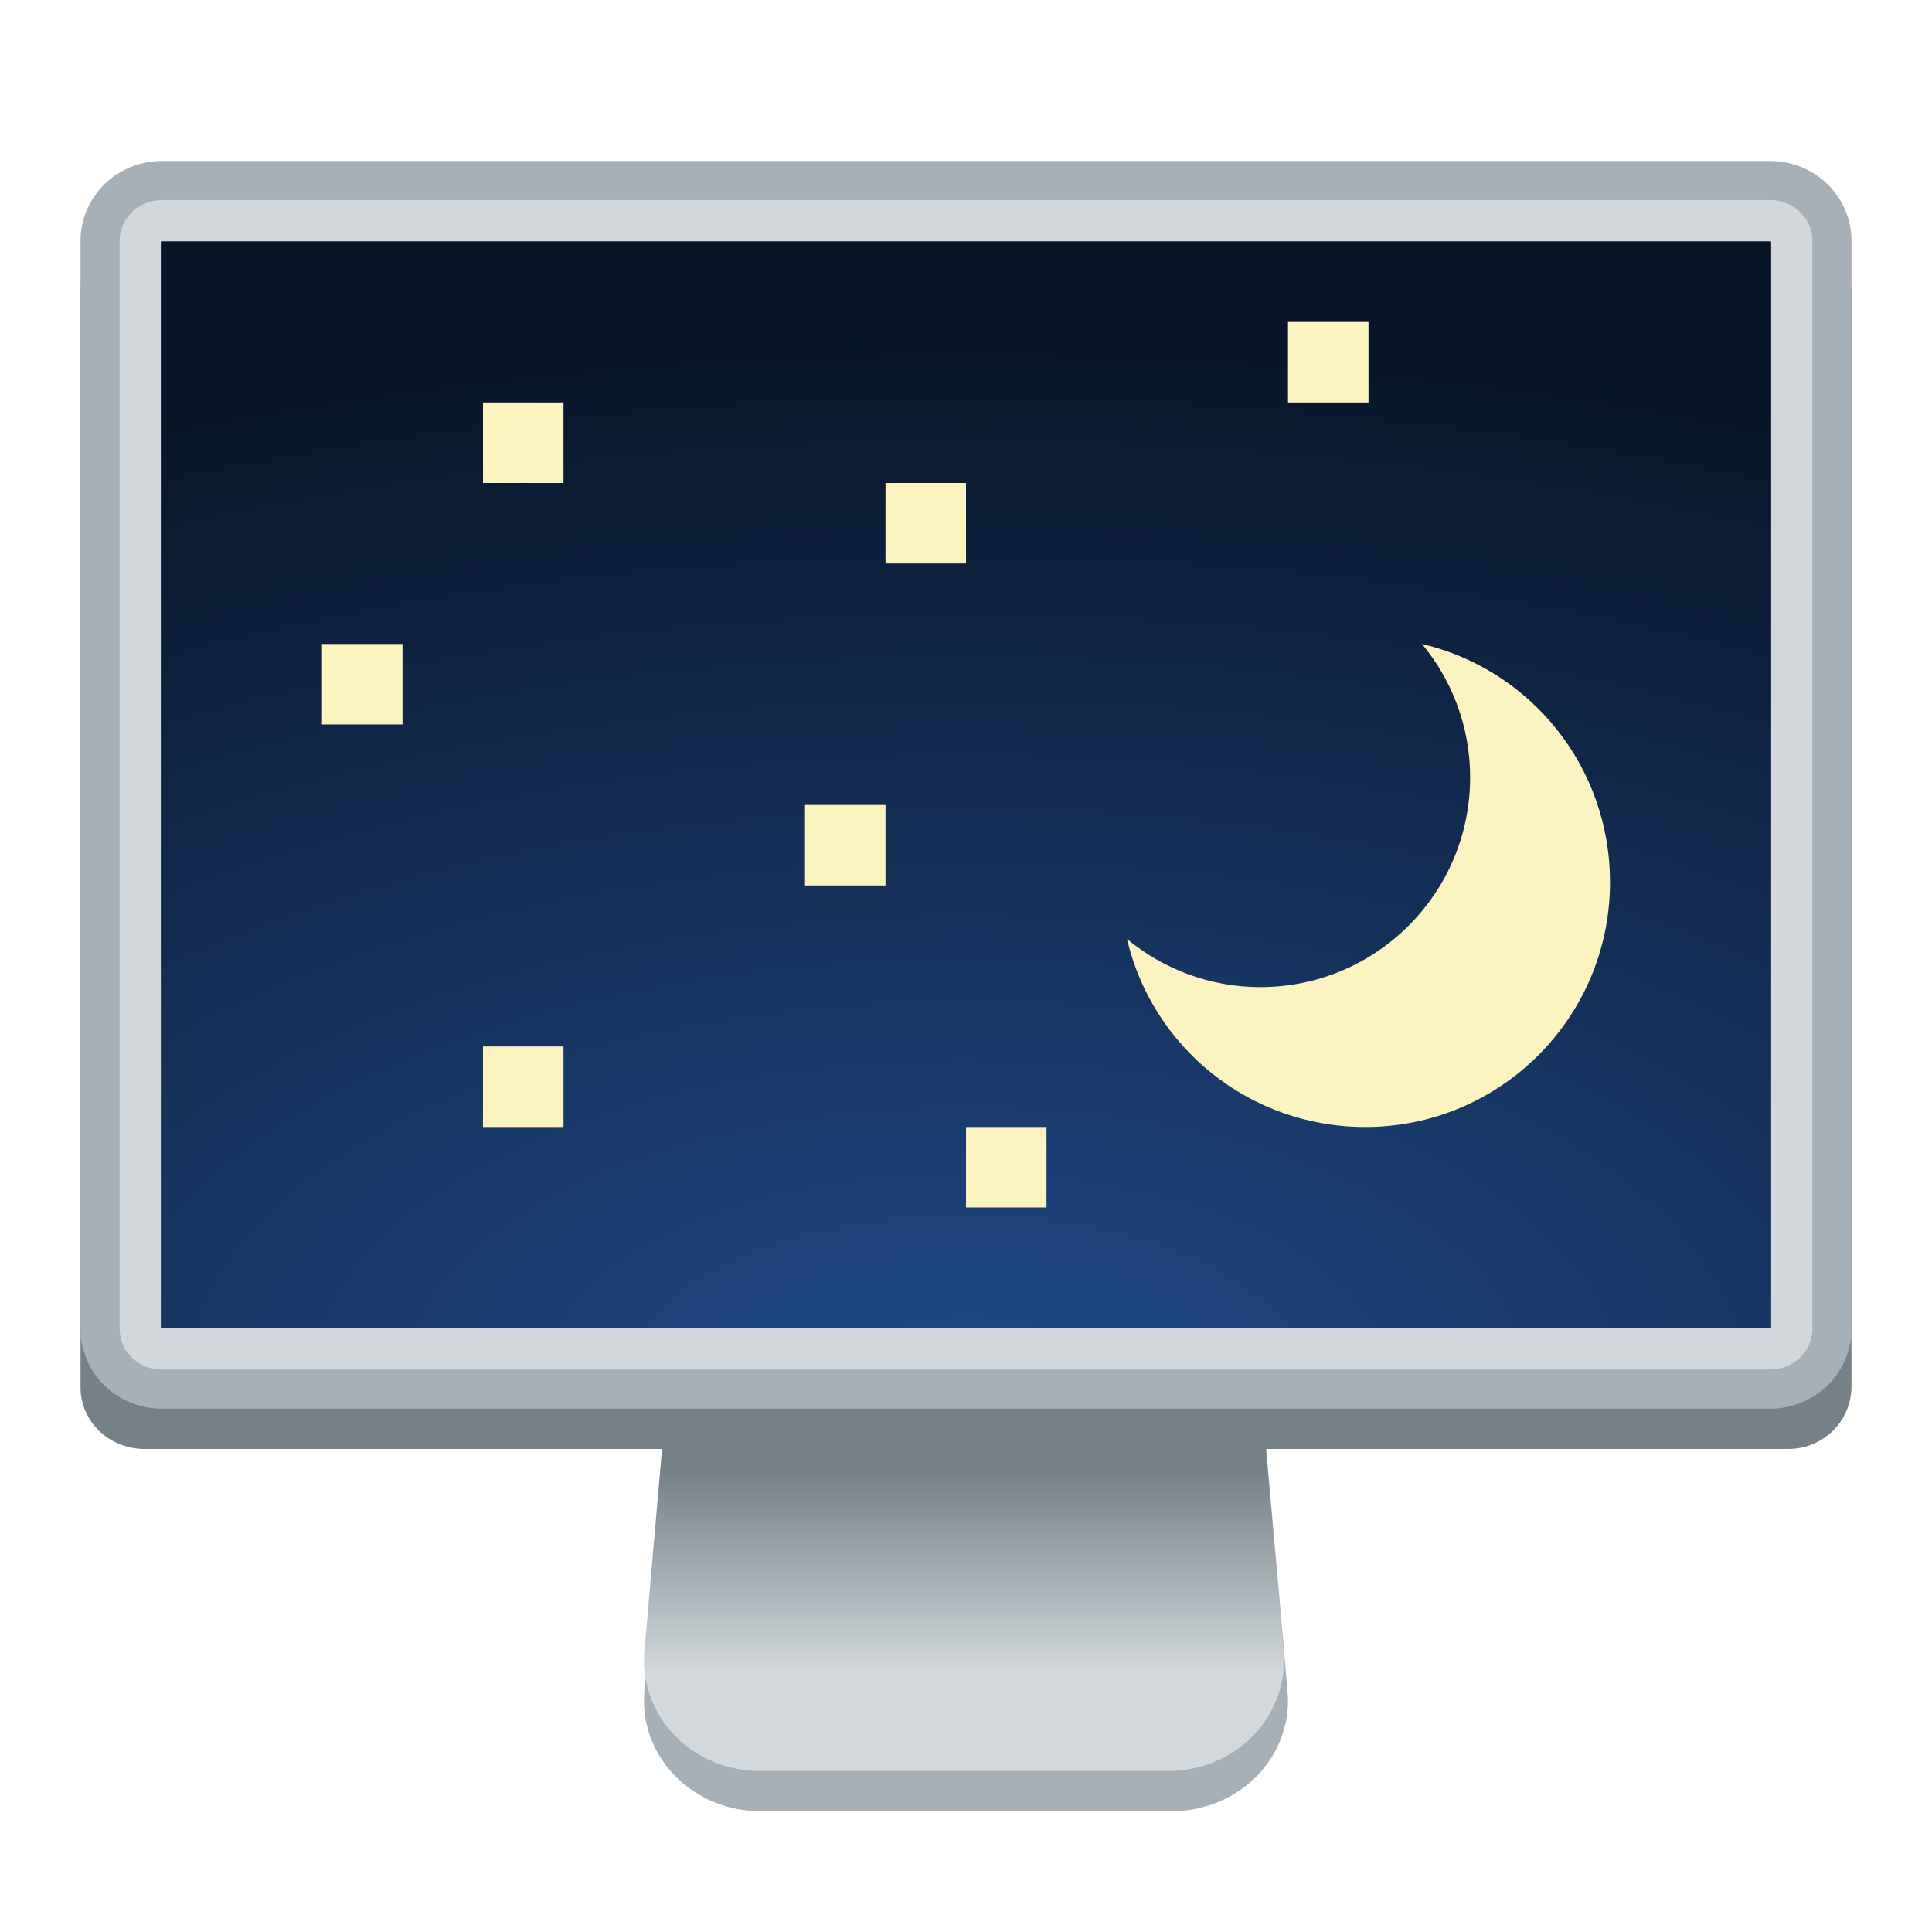
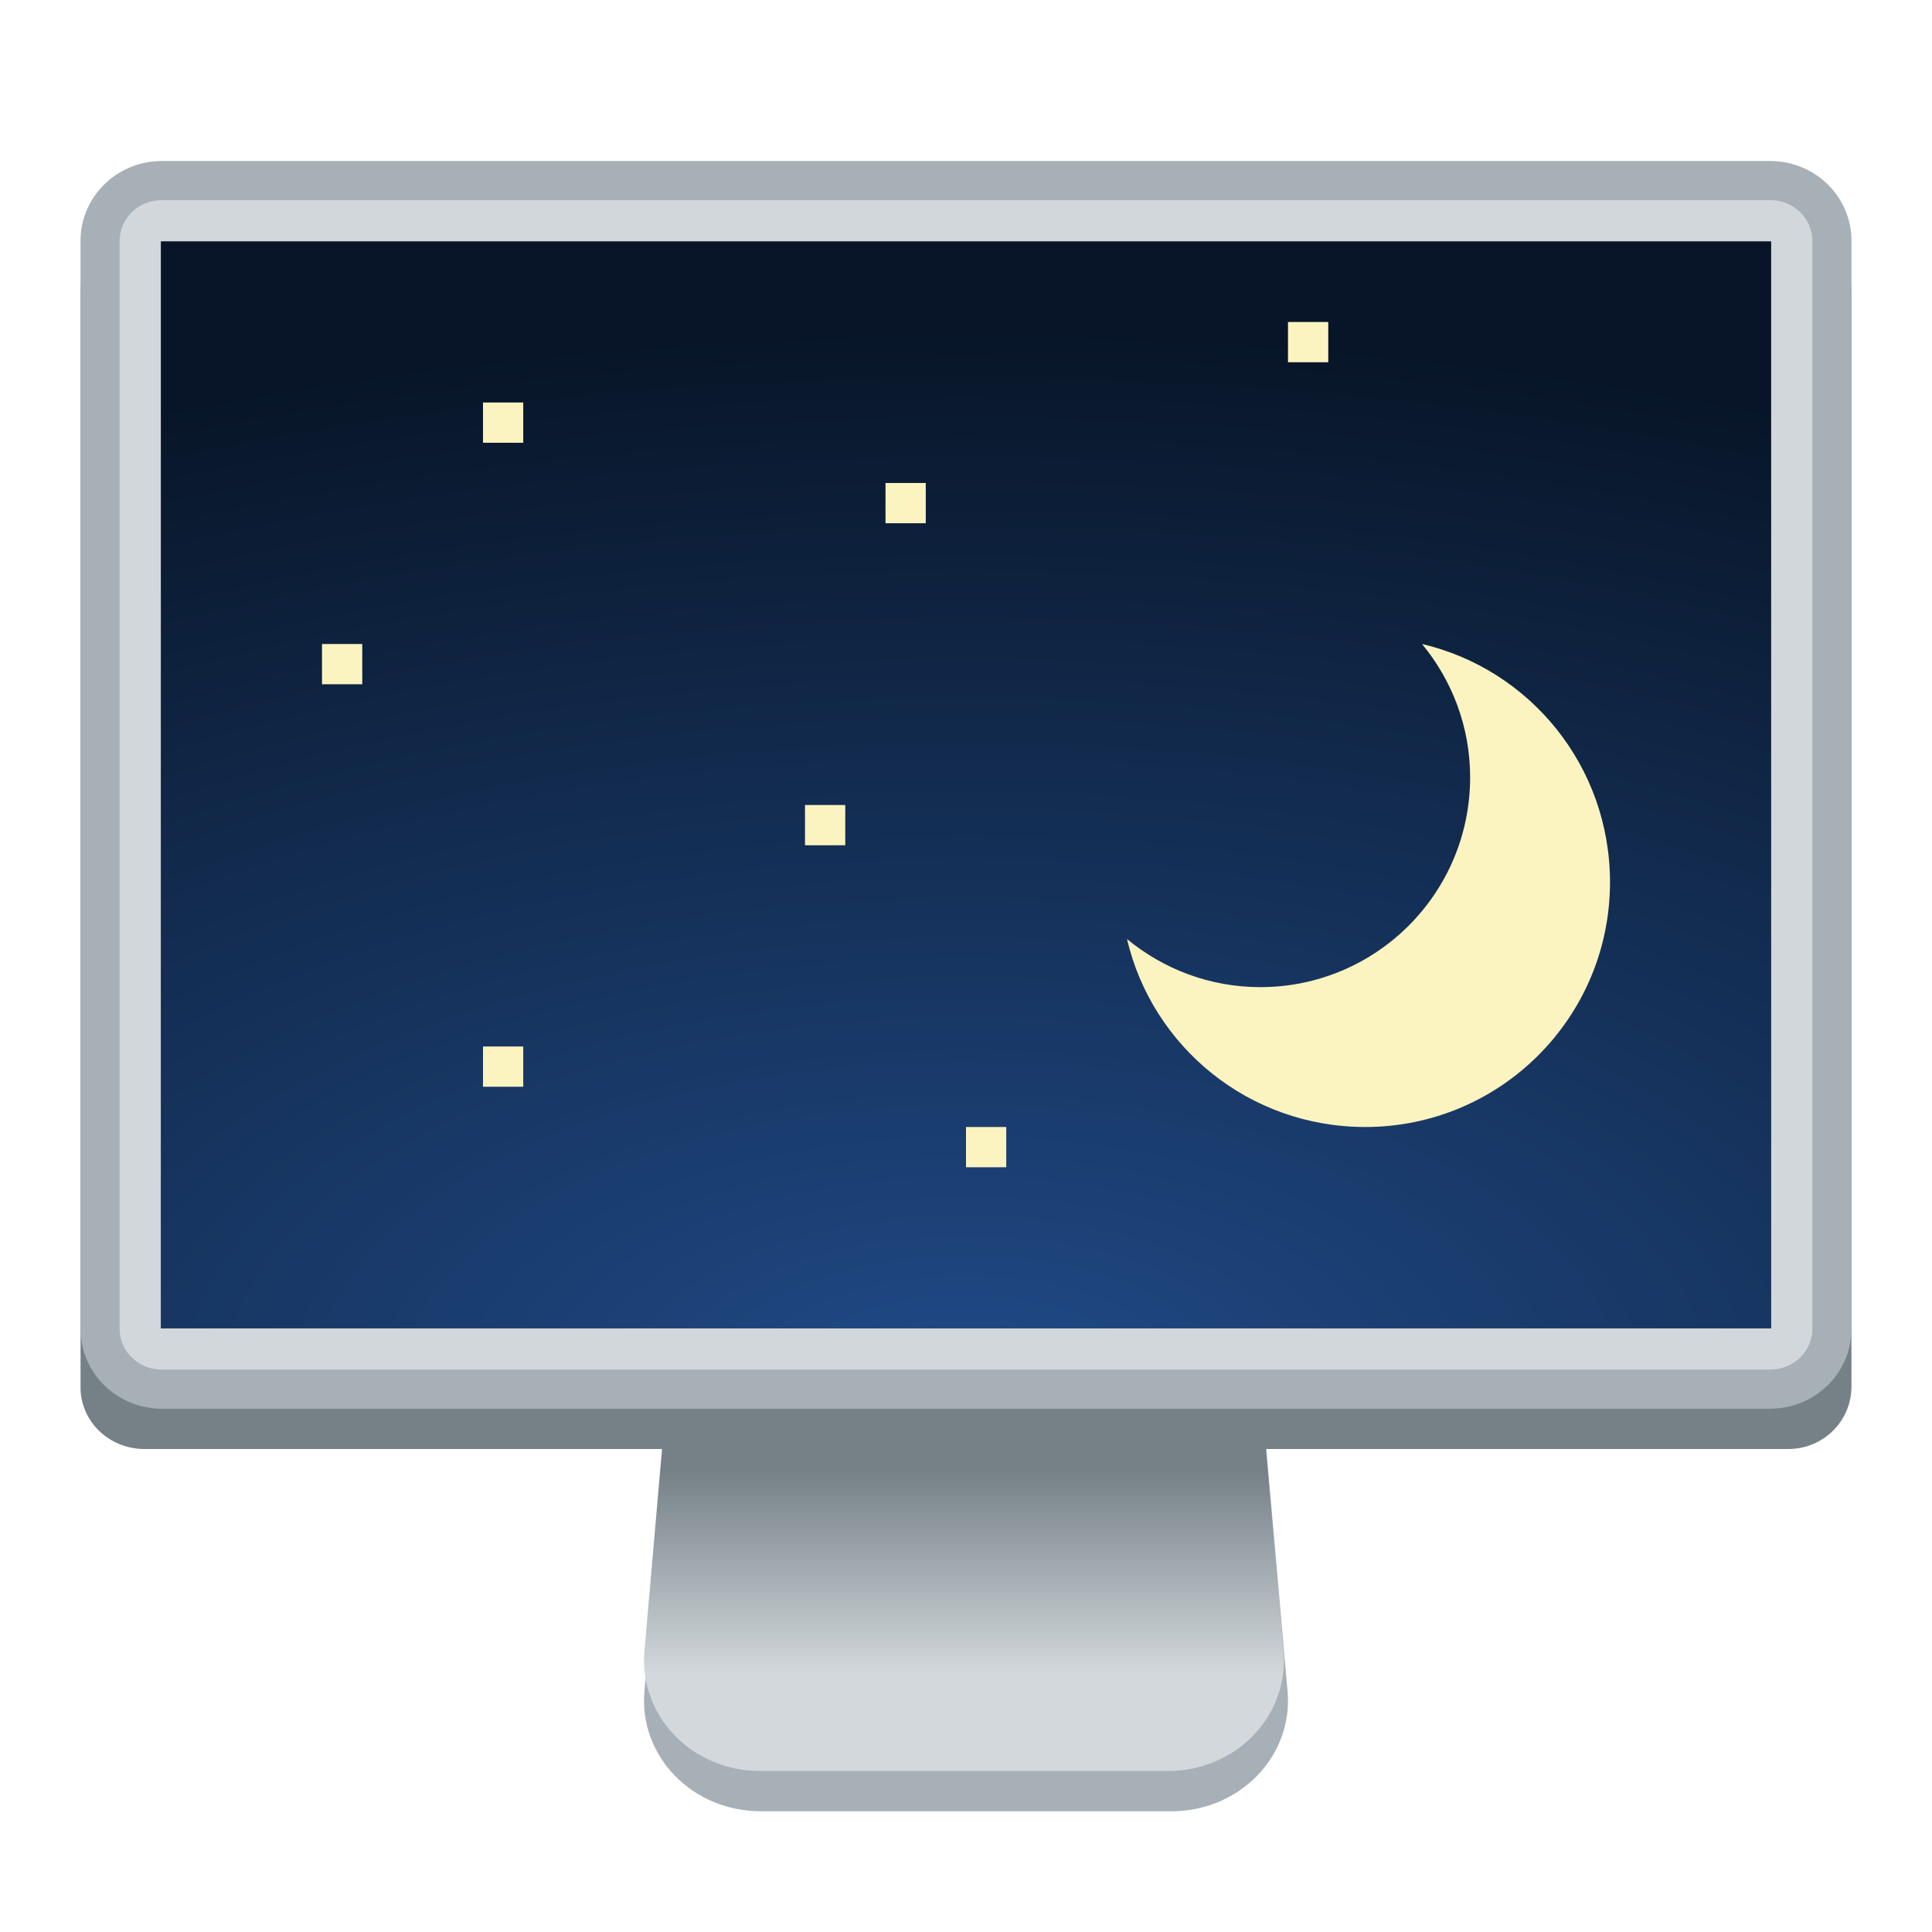
- <svg xmlns="http://www.w3.org/2000/svg" xmlns:xlink="http://www.w3.org/1999/xlink" id="svg18" version="1.1" width="48" height="48">
+ <svg xmlns="http://www.w3.org/2000/svg" xmlns:xlink="http://www.w3.org/1999/xlink" height="48" width="48" version="1.1" id="svg18">
  <defs id="defs22">
    <linearGradient id="linearGradient1175">
-       <stop id="stop1171" offset="0" style="stop-color:#d2d8dc;stop-opacity:1" />
-       <stop id="stop1173" offset="1" style="stop-color:#758087;stop-opacity:1" />
+       <stop style="stop-color:#d2d8dc;stop-opacity:1" offset="0" id="stop1171" />
+       <stop style="stop-color:#758087;stop-opacity:1" offset="1" id="stop1173" />
    </linearGradient>
    <linearGradient id="linearGradient948">
-       <stop style="stop-color:#d2d8dc;stop-opacity:1" offset="0" id="stop944" />
-       <stop style="stop-color:#758087;stop-opacity:1" offset="1" id="stop946" />
+       <stop id="stop944" offset="0" style="stop-color:#d2d8dc;stop-opacity:1" />
+       <stop id="stop946" offset="1" style="stop-color:#758087;stop-opacity:1" />
    </linearGradient>
-     <linearGradient y2="233.404" x2="1118.735" y1="283.54" x1="1118.735" gradientUnits="userSpaceOnUse" id="linearGradient942" xlink:href="#linearGradient948" />
-     <linearGradient y2="233.404" x2="1118.735" y1="283.54" x1="1118.735" gradientUnits="userSpaceOnUse" id="linearGradient1134" xlink:href="#linearGradient1175" />
+     <linearGradient xlink:href="#linearGradient948" id="linearGradient942" gradientUnits="userSpaceOnUse" x1="1118.735" y1="283.54" x2="1118.735" y2="233.404" />
+     <linearGradient xlink:href="#linearGradient1175" id="linearGradient1134" gradientUnits="userSpaceOnUse" x1="1118.735" y1="283.54" x2="1118.735" y2="233.404" />
    <linearGradient id="linearGradient9567">
-       <stop id="stop9569" offset="0" style="stop-color:#204a87;stop-opacity:1" />
-       <stop id="stop9571" offset="1" style="stop-color:#081527;stop-opacity:0.99" />
+       <stop style="stop-color:#204a87;stop-opacity:1" offset="0" id="stop9569" />
+       <stop style="stop-color:#081527;stop-opacity:0.99" offset="1" id="stop9571" />
    </linearGradient>
-     <radialGradient r="19" fy="37.922" fx="24.006" cy="37.922" cx="24.006" gradientTransform="matrix(2.807213,0,0,1.386667,-43.39006,61.78929)" gradientUnits="userSpaceOnUse" id="radialGradient9531" xlink:href="#linearGradient9567" />
+     <radialGradient xlink:href="#linearGradient9567" id="radialGradient9531" gradientUnits="userSpaceOnUse" gradientTransform="matrix(2.807213,0,0,1.386667,-43.39006,61.78929)" cx="24.006" cy="37.922" fx="24.006" fy="37.922" r="19" />
  </defs>
-   <g transform="translate(0,-80)" style="stroke-width:4" id="g16">
-     <path d="m 1084,61.125 a 27.16,27.16 0 0 0 -27.062,24.9 l -16,192 A 27.16,27.16 0 0 0 1068,307.438 h 48 48 a 27.16,27.16 0 0 0 27.062,-29.412 l -16,-192 A 27.16,27.16 0 0 0 1148,61.125 h -32 z" id="rect2101-7" style="display:inline;opacity:1;fill:#a7b0b7;fill-opacity:1;stroke:none;stroke-width:20;stroke-linecap:square;stroke-linejoin:miter;stroke-miterlimit:4;stroke-dasharray:none;stroke-dashoffset:0;stroke-opacity:1;enable-background:new" transform="matrix(0.1064452,0,0,0.1010411,-94.79283,93.93619)" />
-     <path d="m 1084,61.125 a 27.16,27.16 0 0 0 -27.062,24.9 l -16,192 A 27.16,27.16 0 0 0 1068,307.438 h 48 48 a 27.16,27.16 0 0 0 27.062,-29.412 l -16,-192 A 27.16,27.16 0 0 0 1148,61.125 h -32 z" id="rect2101" style="display:inline;opacity:1;fill:url(#linearGradient1134);fill-opacity:1;stroke:none;stroke-width:20;stroke-linecap:square;stroke-linejoin:miter;stroke-miterlimit:4;stroke-dasharray:none;stroke-dashoffset:0;stroke-opacity:1;enable-background:new" transform="matrix(0.1057799,0,0,0.1010411,-94.10038,92.93619)" />
-     <path style="fill:#758087;fill-opacity:1;stroke-width:1.542" id="path6" d="m 3.572,85.726 c -0.871,0 -1.571,0.692 -1.571,1.553 V 114.447 A 1.587,1.529 0 0 0 3.572,116 H 44.428 c 0.871,0 1.571,-0.693 1.571,-1.553 V 87.279 a 1.587,1.529 0 0 0 -1.571,-1.553 z" />
-     <path style="fill:#d1d7db;fill-opacity:1;stroke:#a7b0b7;stroke-width:0.972;stroke-miterlimit:4;stroke-dasharray:none;stroke-opacity:1" id="path8" d="m 4.023,84.486 c -0.851,0 -1.537,0.67 -1.537,1.501 v 27.025 c 0,0.832 0.685,1.501 1.537,1.501 H 43.977 c 0.851,0 1.537,-0.67 1.537,-1.501 V 85.987 c 0,-0.832 -0.685,-1.501 -1.537,-1.501 z" />
-     <path style="fill:#18262f;fill-opacity:1;stroke-width:1.677" id="path12-5" d="m 4,86 h 40 v 27 H 4 Z" />
-     <rect style="display:inline;fill:url(#radialGradient9531);fill-opacity:1;fill-rule:evenodd;stroke:none;stroke-width:0.819;enable-background:new" id="rect9511" width="40" height="27" x="4" y="86" />
-     <path id="path5549" d="m 35.33,96 c 0.744,0.901 1.195,2.053 1.195,3.312 0,2.879 -2.334,5.213 -5.213,5.213 -1.259,0 -2.411,-0.451 -3.312,-1.195 C 28.63,106.017 31.04,108 33.919,108 37.277,108 40,105.277 40,101.919 40,99.04 38.017,96.63 35.33,96 Z" style="color:#bebebe;display:inline;overflow:visible;visibility:visible;fill:#fcf4c0;fill-opacity:1;fill-rule:nonzero;stroke:none;stroke-width:1.2;marker:none;enable-background:accumulate" />
-     <rect ry="0" rx="0" y="90" x="12" height="2" width="2" id="rect1046-5" style="fill:#fcf4c0;fill-rule:evenodd;stroke-width:7.508" />
-     <rect style="fill:#fcf4c0;fill-rule:evenodd;stroke-width:7.508" id="rect1046-5-7" width="2" height="2" x="8" y="96" rx="0" ry="0" />
-     <rect style="fill:#fcf4c0;fill-rule:evenodd;stroke-width:7.508" id="rect1046-5-5" width="2" height="2" x="12" y="106" rx="0" ry="0" />
-     <rect style="fill:#fcf4c0;fill-rule:evenodd;stroke-width:7.508" id="rect1046-5-2" width="2" height="2" x="32" y="88" rx="0" ry="0" />
-     <rect style="fill:#fcf4c0;fill-rule:evenodd;stroke-width:7.508" id="rect1046-5-9" width="2" height="2" x="20" y="100" rx="0" ry="0" />
-     <rect style="fill:#fcf4c0;fill-rule:evenodd;stroke-width:7.508" id="rect1046-5-1" width="2" height="2" x="24" y="108" rx="0" ry="0" />
-     <rect ry="0" rx="0" y="92" x="22" height="2" width="2" id="rect1046-5-56" style="fill:#fcf4c0;fill-rule:evenodd;stroke-width:7.508" />
+   <g id="g16" style="stroke-width:4" transform="translate(0,-80)">
+     <path transform="matrix(0.1064452,0,0,0.1010411,-94.79283,93.93619)" style="display:inline;opacity:1;fill:#a7b0b7;fill-opacity:1;stroke:none;stroke-width:20;stroke-linecap:square;stroke-linejoin:miter;stroke-miterlimit:4;stroke-dasharray:none;stroke-dashoffset:0;stroke-opacity:1;enable-background:new" id="rect2101-7" d="m 1084,61.125 a 27.16,27.16 0 0 0 -27.062,24.9 l -16,192 A 27.16,27.16 0 0 0 1068,307.438 h 48 48 a 27.16,27.16 0 0 0 27.062,-29.412 l -16,-192 A 27.16,27.16 0 0 0 1148,61.125 h -32 z" />
+     <path transform="matrix(0.1057799,0,0,0.1010411,-94.10038,92.93619)" style="display:inline;opacity:1;fill:url(#linearGradient1134);fill-opacity:1;stroke:none;stroke-width:20;stroke-linecap:square;stroke-linejoin:miter;stroke-miterlimit:4;stroke-dasharray:none;stroke-dashoffset:0;stroke-opacity:1;enable-background:new" id="rect2101" d="m 1084,61.125 a 27.16,27.16 0 0 0 -27.062,24.9 l -16,192 A 27.16,27.16 0 0 0 1068,307.438 h 48 48 a 27.16,27.16 0 0 0 27.062,-29.412 l -16,-192 A 27.16,27.16 0 0 0 1148,61.125 h -32 z" />
+     <path d="m 3.572,85.726 c -0.871,0 -1.571,0.692 -1.571,1.553 V 114.447 A 1.587,1.529 0 0 0 3.572,116 H 44.428 c 0.871,0 1.571,-0.693 1.571,-1.553 V 87.279 a 1.587,1.529 0 0 0 -1.571,-1.553 z" id="path6" style="fill:#758087;fill-opacity:1;stroke-width:1.542" />
+     <path d="m 4.023,84.486 c -0.851,0 -1.537,0.67 -1.537,1.501 v 27.025 c 0,0.832 0.685,1.501 1.537,1.501 H 43.977 c 0.851,0 1.537,-0.67 1.537,-1.501 V 85.987 c 0,-0.832 -0.685,-1.501 -1.537,-1.501 z" id="path8" style="fill:#d1d7db;fill-opacity:1;stroke:#a7b0b7;stroke-width:0.972;stroke-miterlimit:4;stroke-dasharray:none;stroke-opacity:1" />
+     <path d="m 4,86 h 40 v 27 H 4 Z" id="path12-5" style="fill:#18262f;fill-opacity:1;stroke-width:1.677" />
+     <rect y="86" x="4" height="27" width="40" id="rect9511" style="display:inline;fill:url(#radialGradient9531);fill-opacity:1;fill-rule:evenodd;stroke:none;stroke-width:0.819;enable-background:new" />
+     <path style="color:#bebebe;display:inline;overflow:visible;visibility:visible;fill:#fcf4c0;fill-opacity:1;fill-rule:nonzero;stroke:none;stroke-width:1.2;marker:none;enable-background:accumulate" d="m 35.33,96 c 0.744,0.901 1.195,2.053 1.195,3.312 0,2.879 -2.334,5.213 -5.213,5.213 -1.259,0 -2.411,-0.451 -3.312,-1.195 C 28.63,106.017 31.04,108 33.919,108 37.277,108 40,105.277 40,101.919 40,99.04 38.017,96.63 35.33,96 Z" id="path5549" />
+     <rect style="fill:#fcf4c0;fill-rule:evenodd;stroke-width:3.754" id="rect1046-5" width="1" height="1" x="12" y="90" rx="0" ry="0" />
+     <rect ry="0" rx="0" y="96" x="8" height="1" width="1" id="rect1046-5-7" style="fill:#fcf4c0;fill-rule:evenodd;stroke-width:3.754" />
+     <rect ry="0" rx="0" y="106" x="12" height="1" width="1" id="rect1046-5-5" style="fill:#fcf4c0;fill-rule:evenodd;stroke-width:3.754" />
+     <rect ry="0" rx="0" y="88" x="32" height="1" width="1" id="rect1046-5-2" style="fill:#fcf4c0;fill-rule:evenodd;stroke-width:3.754" />
+     <rect ry="0" rx="0" y="100" x="20" height="1" width="1" id="rect1046-5-9" style="fill:#fcf4c0;fill-rule:evenodd;stroke-width:3.754" />
+     <rect ry="0" rx="0" y="108" x="24" height="1" width="1" id="rect1046-5-1" style="fill:#fcf4c0;fill-rule:evenodd;stroke-width:3.754" />
+     <rect style="fill:#fcf4c0;fill-rule:evenodd;stroke-width:3.754" id="rect1046-5-56" width="1" height="1" x="22" y="92" rx="0" ry="0" />
  </g>
</svg>
